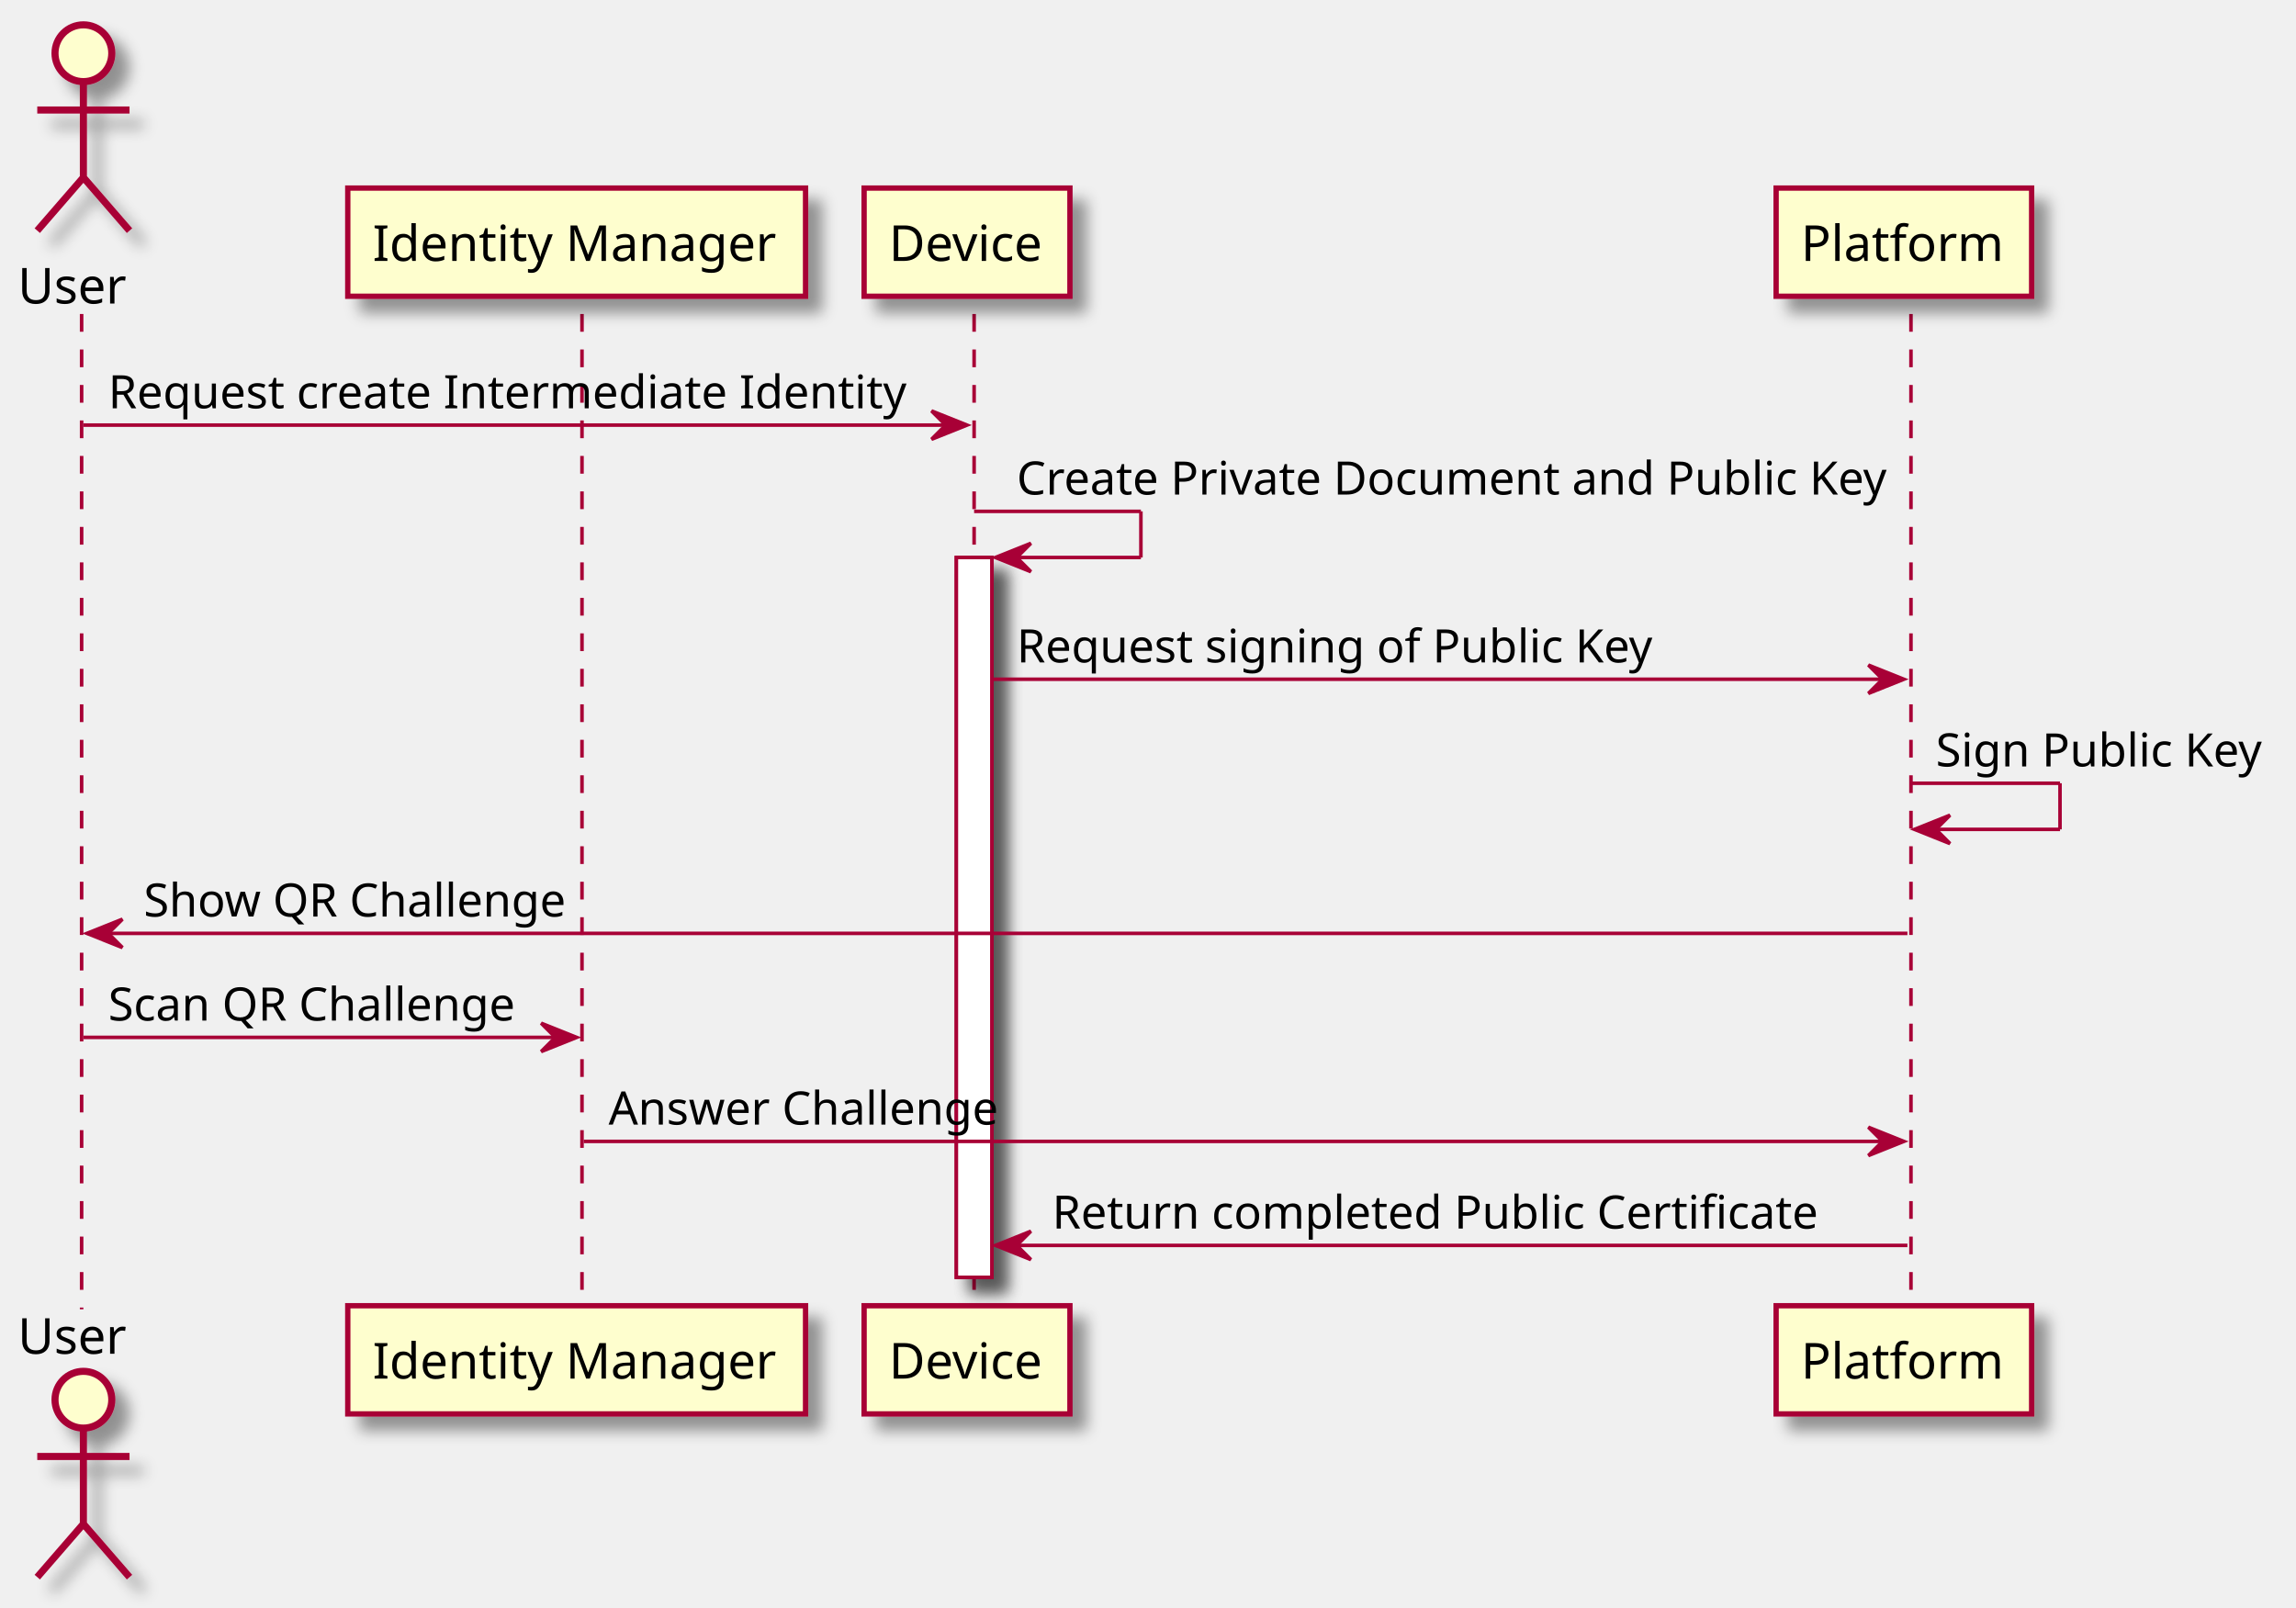
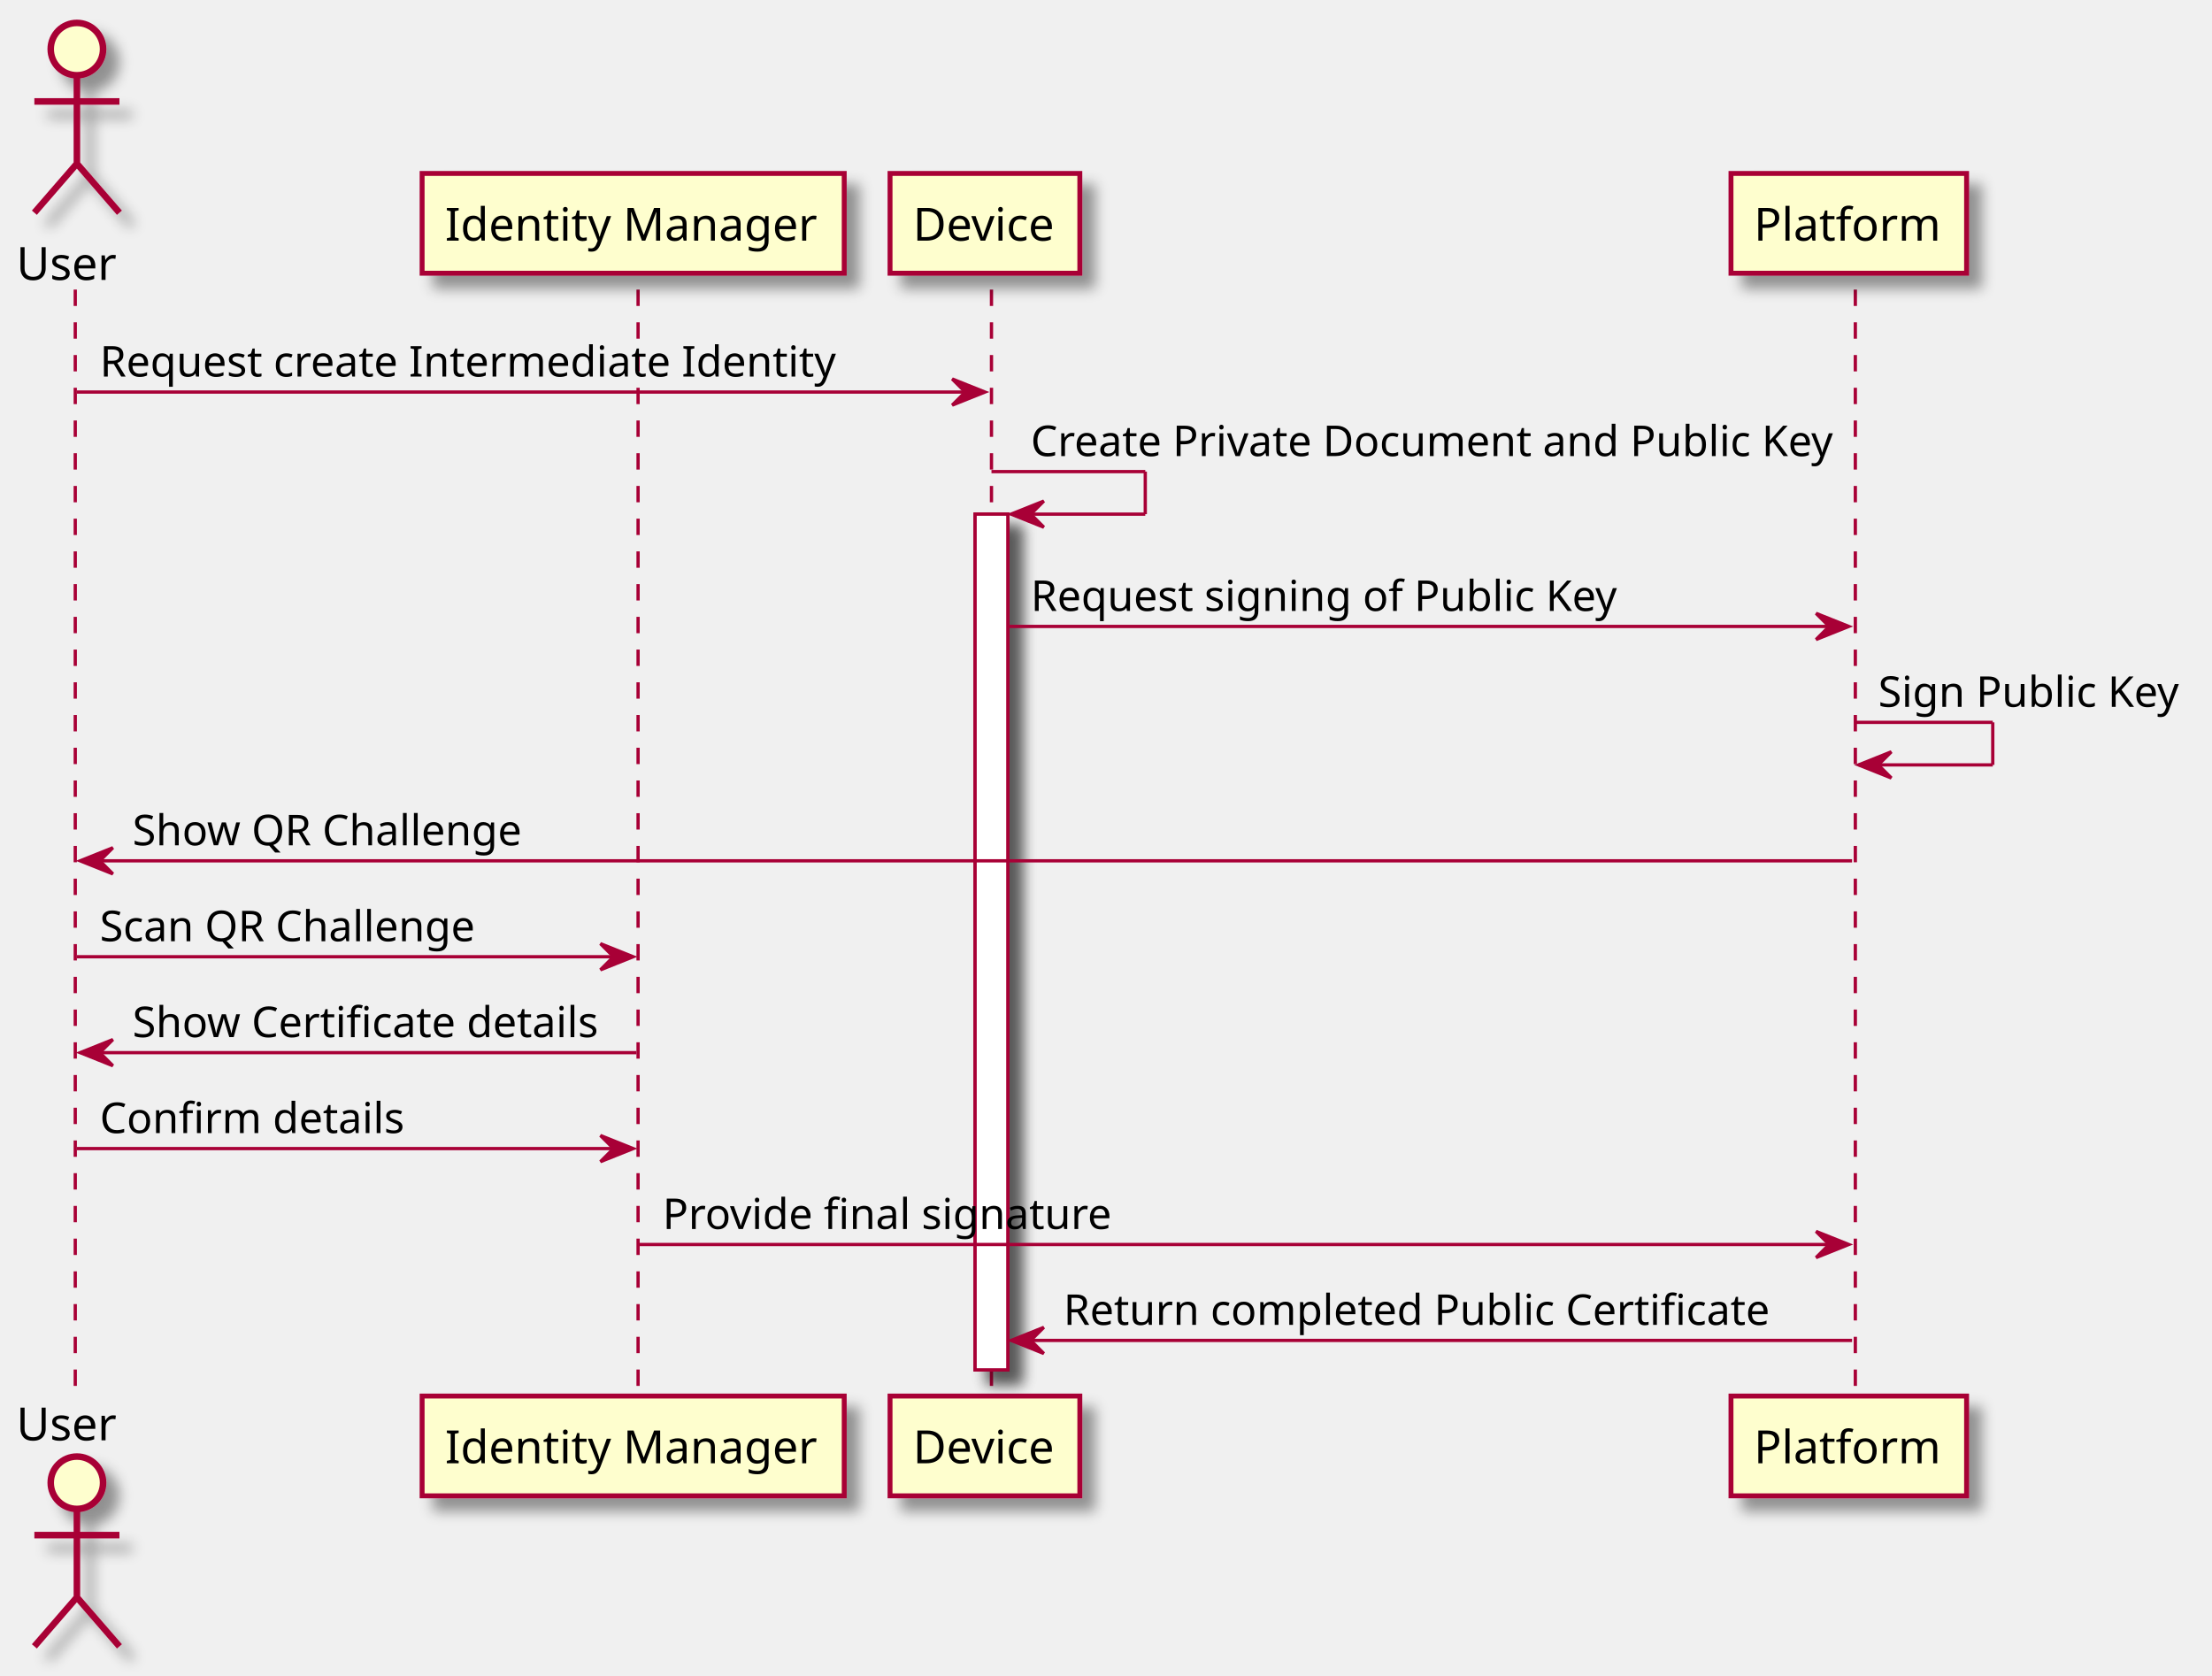
- <svg xmlns="http://www.w3.org/2000/svg" contentScriptType="application/ecmascript" contentStyleType="text/css" height="453px" preserveAspectRatio="none" style="width:647px;height:453px;background:#FFFFFF;" version="1.1" viewBox="0 0 647 453" width="647px" zoomAndPan="magnify">
+ <svg xmlns="http://www.w3.org/2000/svg" contentScriptType="application/ecmascript" contentStyleType="text/css" height="512px" preserveAspectRatio="none" style="width:676px;height:512px;background:#FFFFFF;" version="1.1" viewBox="0 0 676 512" width="676px" zoomAndPan="magnify">
  <defs>
-     <filter height="300%" id="f1me7ya83ia7h7" width="300%" x="-1" y="-1">
+     <filter height="300%" id="foy1cu55wqakh" width="300%" x="-1" y="-1">
      <feGaussianBlur result="blurOut" stdDeviation="2.0" />
      <feColorMatrix in="blurOut" result="blurOut2" type="matrix" values="0 0 0 0 0 0 0 0 0 0 0 0 0 0 0 0 0 0 .4 0" />
      <feOffset dx="4.0" dy="4.0" in="blurOut2" result="blurOut3" />
      <feBlend in="SourceGraphic" in2="blurOut3" mode="normal" />
    </filter>
  </defs>
  <g>
-     <rect fill="#FFFFFF" filter="url(#f1me7ya83ia7h7)" height="202.863" style="stroke:#A80036;stroke-width:1.0;" width="10" x="269.5" y="157.109" />
-     <line style="stroke:#A80036;stroke-width:1.0;stroke-dasharray:5.0,5.0;" x1="23" x2="23" y1="88.488" y2="368.973" />
-     <line style="stroke:#A80036;stroke-width:1.0;stroke-dasharray:5.0,5.0;" x1="164" x2="164" y1="88.488" y2="368.973" />
-     <line style="stroke:#A80036;stroke-width:1.0;stroke-dasharray:5.0,5.0;" x1="274.5" x2="274.5" y1="88.488" y2="368.973" />
-     <line style="stroke:#A80036;stroke-width:1.0;stroke-dasharray:5.0,5.0;" x1="538.5" x2="538.5" y1="88.488" y2="368.973" />
+     <rect fill="#FFFFFF" filter="url(#foy1cu55wqakh)" height="261.484" style="stroke:#A80036;stroke-width:1.0;" width="10" x="298" y="157.109" />
+     <line style="stroke:#A80036;stroke-width:1.0;stroke-dasharray:5.0,5.0;" x1="23" x2="23" y1="88.488" y2="427.594" />
+     <line style="stroke:#A80036;stroke-width:1.0;stroke-dasharray:5.0,5.0;" x1="195" x2="195" y1="88.488" y2="427.594" />
+     <line style="stroke:#A80036;stroke-width:1.0;stroke-dasharray:5.0,5.0;" x1="303" x2="303" y1="88.488" y2="427.594" />
+     <line style="stroke:#A80036;stroke-width:1.0;stroke-dasharray:5.0,5.0;" x1="567" x2="567" y1="88.488" y2="427.594" />
    <text fill="#000000" font-family="sans-serif" font-size="14" lengthAdjust="spacing" textLength="31" x="5" y="85.535">User</text>
-     <ellipse cx="23.5" cy="15" fill="#FEFECE" filter="url(#f1me7ya83ia7h7)" rx="8" ry="8" style="stroke:#A80036;stroke-width:2.0;" />
-     <path d="M23.5,23 L23.5,50 M10.5,31 L36.5,31 M23.5,50 L10.5,65 M23.5,50 L36.5,65 " fill="none" filter="url(#f1me7ya83ia7h7)" style="stroke:#A80036;stroke-width:2.0;" />
-     <text fill="#000000" font-family="sans-serif" font-size="14" lengthAdjust="spacing" textLength="31" x="5" y="381.508">User</text>
-     <ellipse cx="23.5" cy="394.461" fill="#FEFECE" filter="url(#f1me7ya83ia7h7)" rx="8" ry="8" style="stroke:#A80036;stroke-width:2.0;" />
-     <path d="M23.5,402.461 L23.5,429.461 M10.5,410.461 L36.5,410.461 M23.5,429.461 L10.5,444.461 M23.5,429.461 L36.5,444.461 " fill="none" filter="url(#f1me7ya83ia7h7)" style="stroke:#A80036;stroke-width:2.0;" />
-     <rect fill="#FEFECE" filter="url(#f1me7ya83ia7h7)" height="30.488" style="stroke:#A80036;stroke-width:1.5;" width="129" x="98" y="53" />
-     <text fill="#000000" font-family="sans-serif" font-size="14" lengthAdjust="spacing" textLength="115" x="105" y="73.535">Identity Manager</text>
-     <rect fill="#FEFECE" filter="url(#f1me7ya83ia7h7)" height="30.488" style="stroke:#A80036;stroke-width:1.5;" width="129" x="98" y="367.973" />
-     <text fill="#000000" font-family="sans-serif" font-size="14" lengthAdjust="spacing" textLength="115" x="105" y="388.508">Identity Manager</text>
-     <rect fill="#FEFECE" filter="url(#f1me7ya83ia7h7)" height="30.488" style="stroke:#A80036;stroke-width:1.5;" width="58" x="243.5" y="53" />
-     <text fill="#000000" font-family="sans-serif" font-size="14" lengthAdjust="spacing" textLength="44" x="250.5" y="73.535">Device</text>
-     <rect fill="#FEFECE" filter="url(#f1me7ya83ia7h7)" height="30.488" style="stroke:#A80036;stroke-width:1.5;" width="58" x="243.5" y="367.973" />
-     <text fill="#000000" font-family="sans-serif" font-size="14" lengthAdjust="spacing" textLength="44" x="250.5" y="388.508">Device</text>
-     <rect fill="#FEFECE" filter="url(#f1me7ya83ia7h7)" height="30.488" style="stroke:#A80036;stroke-width:1.5;" width="72" x="500.5" y="53" />
-     <text fill="#000000" font-family="sans-serif" font-size="14" lengthAdjust="spacing" textLength="58" x="507.5" y="73.535">Platform</text>
-     <rect fill="#FEFECE" filter="url(#f1me7ya83ia7h7)" height="30.488" style="stroke:#A80036;stroke-width:1.5;" width="72" x="500.5" y="367.973" />
-     <text fill="#000000" font-family="sans-serif" font-size="14" lengthAdjust="spacing" textLength="58" x="507.5" y="388.508">Platform</text>
-     <rect fill="#FFFFFF" filter="url(#f1me7ya83ia7h7)" height="202.863" style="stroke:#A80036;stroke-width:1.0;" width="10" x="269.5" y="157.109" />
-     <polygon fill="#A80036" points="262.5,115.799,272.5,119.799,262.5,123.799,266.5,119.799" style="stroke:#A80036;stroke-width:1.0;" />
-     <line style="stroke:#A80036;stroke-width:1.0;" x1="23.5" x2="268.5" y1="119.799" y2="119.799" />
+     <ellipse cx="23.5" cy="15" fill="#FEFECE" filter="url(#foy1cu55wqakh)" rx="8" ry="8" style="stroke:#A80036;stroke-width:2.0;" />
+     <path d="M23.5,23 L23.5,50 M10.5,31 L36.5,31 M23.5,50 L10.5,65 M23.5,50 L36.5,65 " fill="none" filter="url(#foy1cu55wqakh)" style="stroke:#A80036;stroke-width:2.0;" />
+     <text fill="#000000" font-family="sans-serif" font-size="14" lengthAdjust="spacing" textLength="31" x="5" y="440.129">User</text>
+     <ellipse cx="23.5" cy="453.082" fill="#FEFECE" filter="url(#foy1cu55wqakh)" rx="8" ry="8" style="stroke:#A80036;stroke-width:2.0;" />
+     <path d="M23.5,461.082 L23.5,488.082 M10.5,469.082 L36.5,469.082 M23.5,488.082 L10.5,503.082 M23.5,488.082 L36.5,503.082 " fill="none" filter="url(#foy1cu55wqakh)" style="stroke:#A80036;stroke-width:2.0;" />
+     <rect fill="#FEFECE" filter="url(#foy1cu55wqakh)" height="30.488" style="stroke:#A80036;stroke-width:1.5;" width="129" x="129" y="53" />
+     <text fill="#000000" font-family="sans-serif" font-size="14" lengthAdjust="spacing" textLength="115" x="136" y="73.535">Identity Manager</text>
+     <rect fill="#FEFECE" filter="url(#foy1cu55wqakh)" height="30.488" style="stroke:#A80036;stroke-width:1.5;" width="129" x="129" y="426.594" />
+     <text fill="#000000" font-family="sans-serif" font-size="14" lengthAdjust="spacing" textLength="115" x="136" y="447.129">Identity Manager</text>
+     <rect fill="#FEFECE" filter="url(#foy1cu55wqakh)" height="30.488" style="stroke:#A80036;stroke-width:1.5;" width="58" x="272" y="53" />
+     <text fill="#000000" font-family="sans-serif" font-size="14" lengthAdjust="spacing" textLength="44" x="279" y="73.535">Device</text>
+     <rect fill="#FEFECE" filter="url(#foy1cu55wqakh)" height="30.488" style="stroke:#A80036;stroke-width:1.5;" width="58" x="272" y="426.594" />
+     <text fill="#000000" font-family="sans-serif" font-size="14" lengthAdjust="spacing" textLength="44" x="279" y="447.129">Device</text>
+     <rect fill="#FEFECE" filter="url(#foy1cu55wqakh)" height="30.488" style="stroke:#A80036;stroke-width:1.5;" width="72" x="529" y="53" />
+     <text fill="#000000" font-family="sans-serif" font-size="14" lengthAdjust="spacing" textLength="58" x="536" y="73.535">Platform</text>
+     <rect fill="#FEFECE" filter="url(#foy1cu55wqakh)" height="30.488" style="stroke:#A80036;stroke-width:1.5;" width="72" x="529" y="426.594" />
+     <text fill="#000000" font-family="sans-serif" font-size="14" lengthAdjust="spacing" textLength="58" x="536" y="447.129">Platform</text>
+     <rect fill="#FFFFFF" filter="url(#foy1cu55wqakh)" height="261.484" style="stroke:#A80036;stroke-width:1.0;" width="10" x="298" y="157.109" />
+     <polygon fill="#A80036" points="291,115.799,301,119.799,291,123.799,295,119.799" style="stroke:#A80036;stroke-width:1.0;" />
+     <line style="stroke:#A80036;stroke-width:1.0;" x1="23.5" x2="297" y1="119.799" y2="119.799" />
    <text fill="#000000" font-family="sans-serif" font-size="13" lengthAdjust="spacing" textLength="227" x="30.5" y="115.057">Request create Intermediate Identity</text>
-     <line style="stroke:#A80036;stroke-width:1.0;" x1="274.5" x2="321.5" y1="144.109" y2="144.109" />
-     <line style="stroke:#A80036;stroke-width:1.0;" x1="321.5" x2="321.5" y1="144.109" y2="157.109" />
-     <line style="stroke:#A80036;stroke-width:1.0;" x1="280.5" x2="321.5" y1="157.109" y2="157.109" />
-     <polygon fill="#A80036" points="290.5,153.109,280.5,157.109,290.5,161.109,286.5,157.109" style="stroke:#A80036;stroke-width:1.0;" />
-     <text fill="#000000" font-family="sans-serif" font-size="13" lengthAdjust="spacing" textLength="250" x="286.5" y="139.367">Create Private Document and Public Key</text>
-     <polygon fill="#A80036" points="526.5,187.42,536.5,191.42,526.5,195.42,530.5,191.42" style="stroke:#A80036;stroke-width:1.0;" />
-     <line style="stroke:#A80036;stroke-width:1.0;" x1="279.5" x2="532.5" y1="191.42" y2="191.42" />
-     <text fill="#000000" font-family="sans-serif" font-size="13" lengthAdjust="spacing" textLength="186" x="286.5" y="186.678">Request signing of Public Key</text>
-     <line style="stroke:#A80036;stroke-width:1.0;" x1="538.5" x2="580.5" y1="220.731" y2="220.731" />
-     <line style="stroke:#A80036;stroke-width:1.0;" x1="580.5" x2="580.5" y1="220.731" y2="233.731" />
-     <line style="stroke:#A80036;stroke-width:1.0;" x1="539.5" x2="580.5" y1="233.731" y2="233.731" />
-     <polygon fill="#A80036" points="549.5,229.731,539.5,233.731,549.5,237.731,545.5,233.731" style="stroke:#A80036;stroke-width:1.0;" />
-     <text fill="#000000" font-family="sans-serif" font-size="13" lengthAdjust="spacing" textLength="95" x="545.5" y="215.988">Sign Public Key</text>
+     <line style="stroke:#A80036;stroke-width:1.0;" x1="303" x2="350" y1="144.109" y2="144.109" />
+     <line style="stroke:#A80036;stroke-width:1.0;" x1="350" x2="350" y1="144.109" y2="157.109" />
+     <line style="stroke:#A80036;stroke-width:1.0;" x1="309" x2="350" y1="157.109" y2="157.109" />
+     <polygon fill="#A80036" points="319,153.109,309,157.109,319,161.109,315,157.109" style="stroke:#A80036;stroke-width:1.0;" />
+     <text fill="#000000" font-family="sans-serif" font-size="13" lengthAdjust="spacing" textLength="250" x="315" y="139.367">Create Private Document and Public Key</text>
+     <polygon fill="#A80036" points="555,187.42,565,191.42,555,195.42,559,191.42" style="stroke:#A80036;stroke-width:1.0;" />
+     <line style="stroke:#A80036;stroke-width:1.0;" x1="308" x2="561" y1="191.42" y2="191.42" />
+     <text fill="#000000" font-family="sans-serif" font-size="13" lengthAdjust="spacing" textLength="186" x="315" y="186.678">Request signing of Public Key</text>
+     <line style="stroke:#A80036;stroke-width:1.0;" x1="567" x2="609" y1="220.731" y2="220.731" />
+     <line style="stroke:#A80036;stroke-width:1.0;" x1="609" x2="609" y1="220.731" y2="233.731" />
+     <line style="stroke:#A80036;stroke-width:1.0;" x1="568" x2="609" y1="233.731" y2="233.731" />
+     <polygon fill="#A80036" points="578,229.731,568,233.731,578,237.731,574,233.731" style="stroke:#A80036;stroke-width:1.0;" />
+     <text fill="#000000" font-family="sans-serif" font-size="13" lengthAdjust="spacing" textLength="95" x="574" y="215.988">Sign Public Key</text>
    <polygon fill="#A80036" points="34.5,259.041,24.5,263.041,34.5,267.041,30.5,263.041" style="stroke:#A80036;stroke-width:1.0;" />
-     <line style="stroke:#A80036;stroke-width:1.0;" x1="28.5" x2="537.5" y1="263.041" y2="263.041" />
+     <line style="stroke:#A80036;stroke-width:1.0;" x1="28.5" x2="566" y1="263.041" y2="263.041" />
    <text fill="#000000" font-family="sans-serif" font-size="13" lengthAdjust="spacing" textLength="121" x="40.5" y="258.299">Show QR Challenge</text>
-     <polygon fill="#A80036" points="152.5,288.352,162.5,292.352,152.5,296.352,156.5,292.352" style="stroke:#A80036;stroke-width:1.0;" />
-     <line style="stroke:#A80036;stroke-width:1.0;" x1="23.5" x2="158.5" y1="292.352" y2="292.352" />
+     <polygon fill="#A80036" points="183.5,288.352,193.5,292.352,183.5,296.352,187.5,292.352" style="stroke:#A80036;stroke-width:1.0;" />
+     <line style="stroke:#A80036;stroke-width:1.0;" x1="23.5" x2="189.5" y1="292.352" y2="292.352" />
    <text fill="#000000" font-family="sans-serif" font-size="13" lengthAdjust="spacing" textLength="117" x="30.5" y="287.609">Scan QR Challenge</text>
-     <polygon fill="#A80036" points="526.5,317.662,536.5,321.662,526.5,325.662,530.5,321.662" style="stroke:#A80036;stroke-width:1.0;" />
-     <line style="stroke:#A80036;stroke-width:1.0;" x1="164.5" x2="532.5" y1="321.662" y2="321.662" />
-     <text fill="#000000" font-family="sans-serif" font-size="13" lengthAdjust="spacing" textLength="112" x="171.5" y="316.92">Answer Challenge</text>
-     <polygon fill="#A80036" points="290.5,346.973,280.5,350.973,290.5,354.973,286.5,350.973" style="stroke:#A80036;stroke-width:1.0;" />
-     <line style="stroke:#A80036;stroke-width:1.0;" x1="284.5" x2="537.5" y1="350.973" y2="350.973" />
-     <text fill="#000000" font-family="sans-serif" font-size="13" lengthAdjust="spacing" textLength="222" x="296.5" y="346.231">Return completed Public Certificate</text>
+     <polygon fill="#A80036" points="34.5,317.662,24.5,321.662,34.5,325.662,30.5,321.662" style="stroke:#A80036;stroke-width:1.0;" />
+     <line style="stroke:#A80036;stroke-width:1.0;" x1="28.5" x2="194.5" y1="321.662" y2="321.662" />
+     <text fill="#000000" font-family="sans-serif" font-size="13" lengthAdjust="spacing" textLength="148" x="40.5" y="316.92">Show Certificate details</text>
+     <polygon fill="#A80036" points="183.5,346.973,193.5,350.973,183.5,354.973,187.5,350.973" style="stroke:#A80036;stroke-width:1.0;" />
+     <line style="stroke:#A80036;stroke-width:1.0;" x1="23.5" x2="189.5" y1="350.973" y2="350.973" />
+     <text fill="#000000" font-family="sans-serif" font-size="13" lengthAdjust="spacing" textLength="97" x="30.5" y="346.231">Confirm details</text>
+     <polygon fill="#A80036" points="555,376.283,565,380.283,555,384.283,559,380.283" style="stroke:#A80036;stroke-width:1.0;" />
+     <line style="stroke:#A80036;stroke-width:1.0;" x1="195.5" x2="561" y1="380.283" y2="380.283" />
+     <text fill="#000000" font-family="sans-serif" font-size="13" lengthAdjust="spacing" textLength="141" x="202.5" y="375.541">Provide final signature</text>
+     <polygon fill="#A80036" points="319,405.594,309,409.594,319,413.594,315,409.594" style="stroke:#A80036;stroke-width:1.0;" />
+     <line style="stroke:#A80036;stroke-width:1.0;" x1="313" x2="566" y1="409.594" y2="409.594" />
+     <text fill="#000000" font-family="sans-serif" font-size="13" lengthAdjust="spacing" textLength="222" x="325" y="404.852">Return completed Public Certificate</text>
  </g>
</svg>
